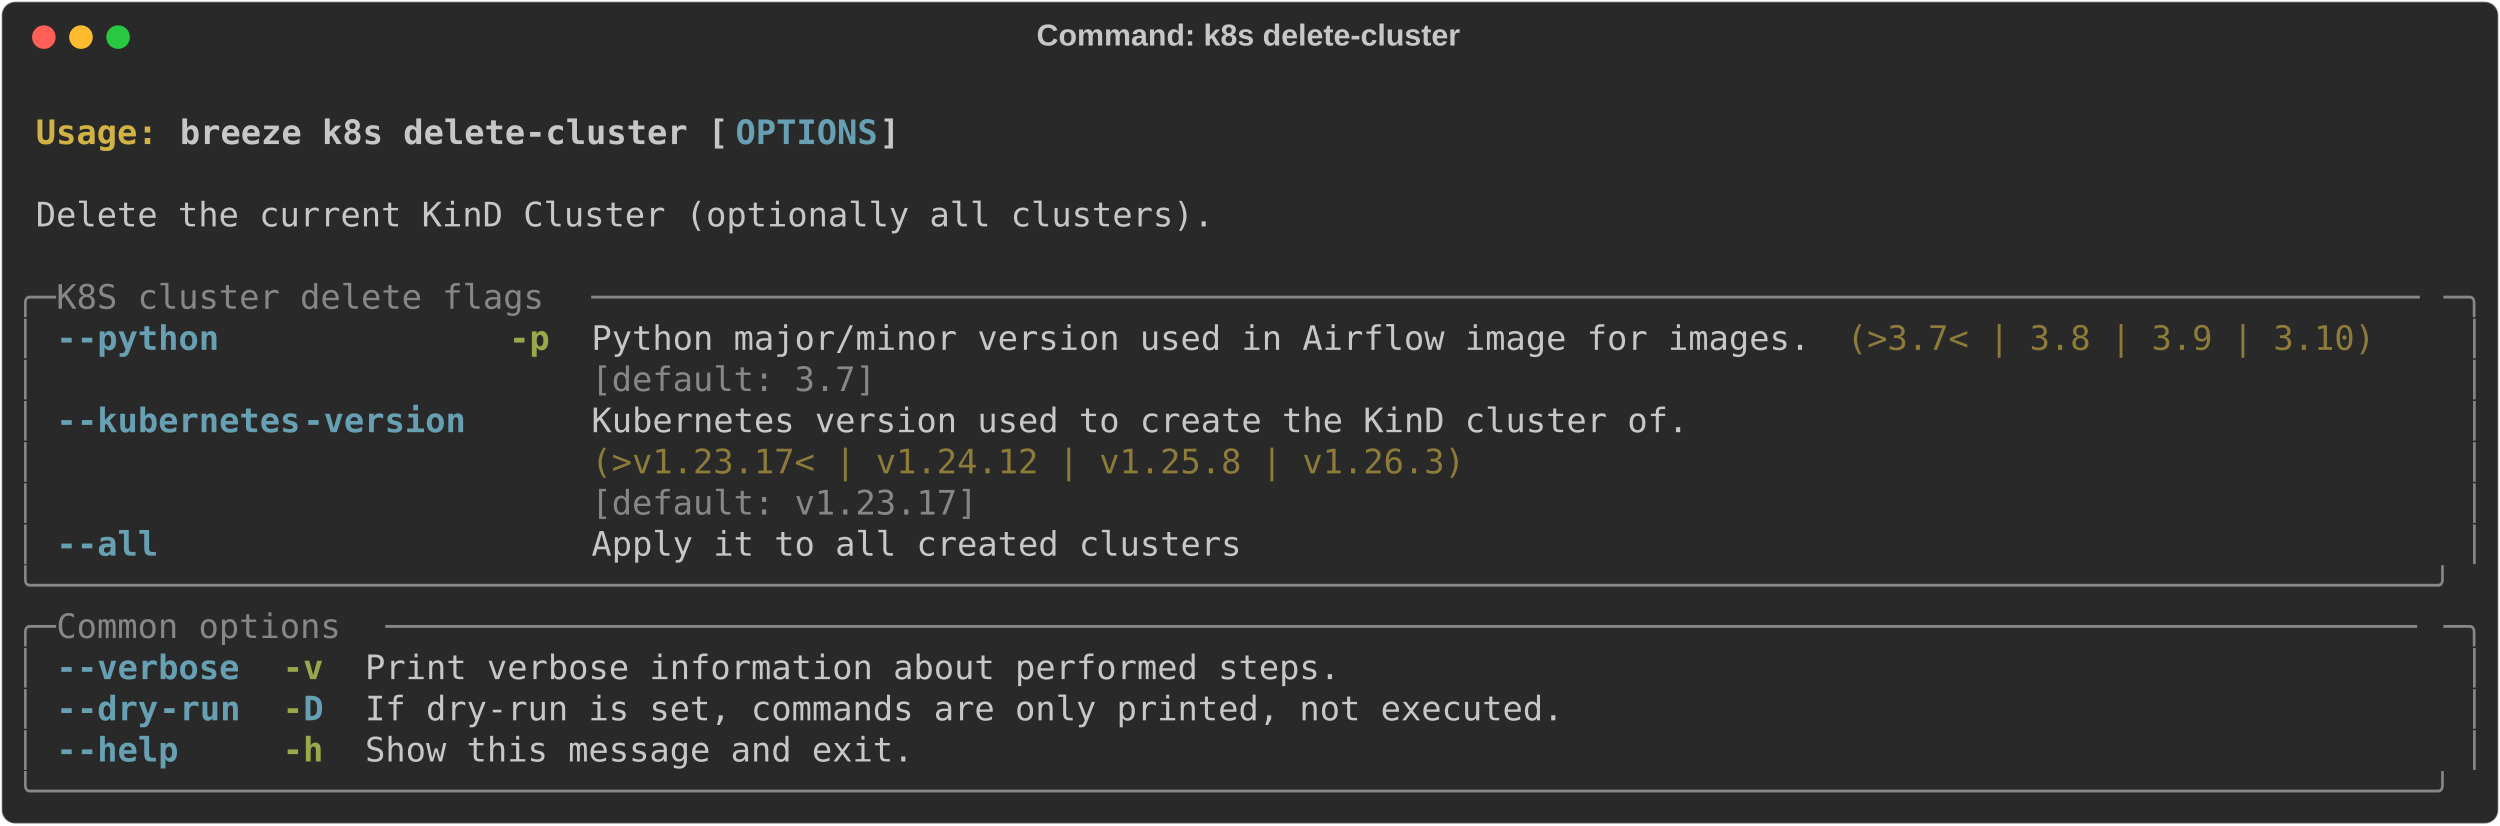
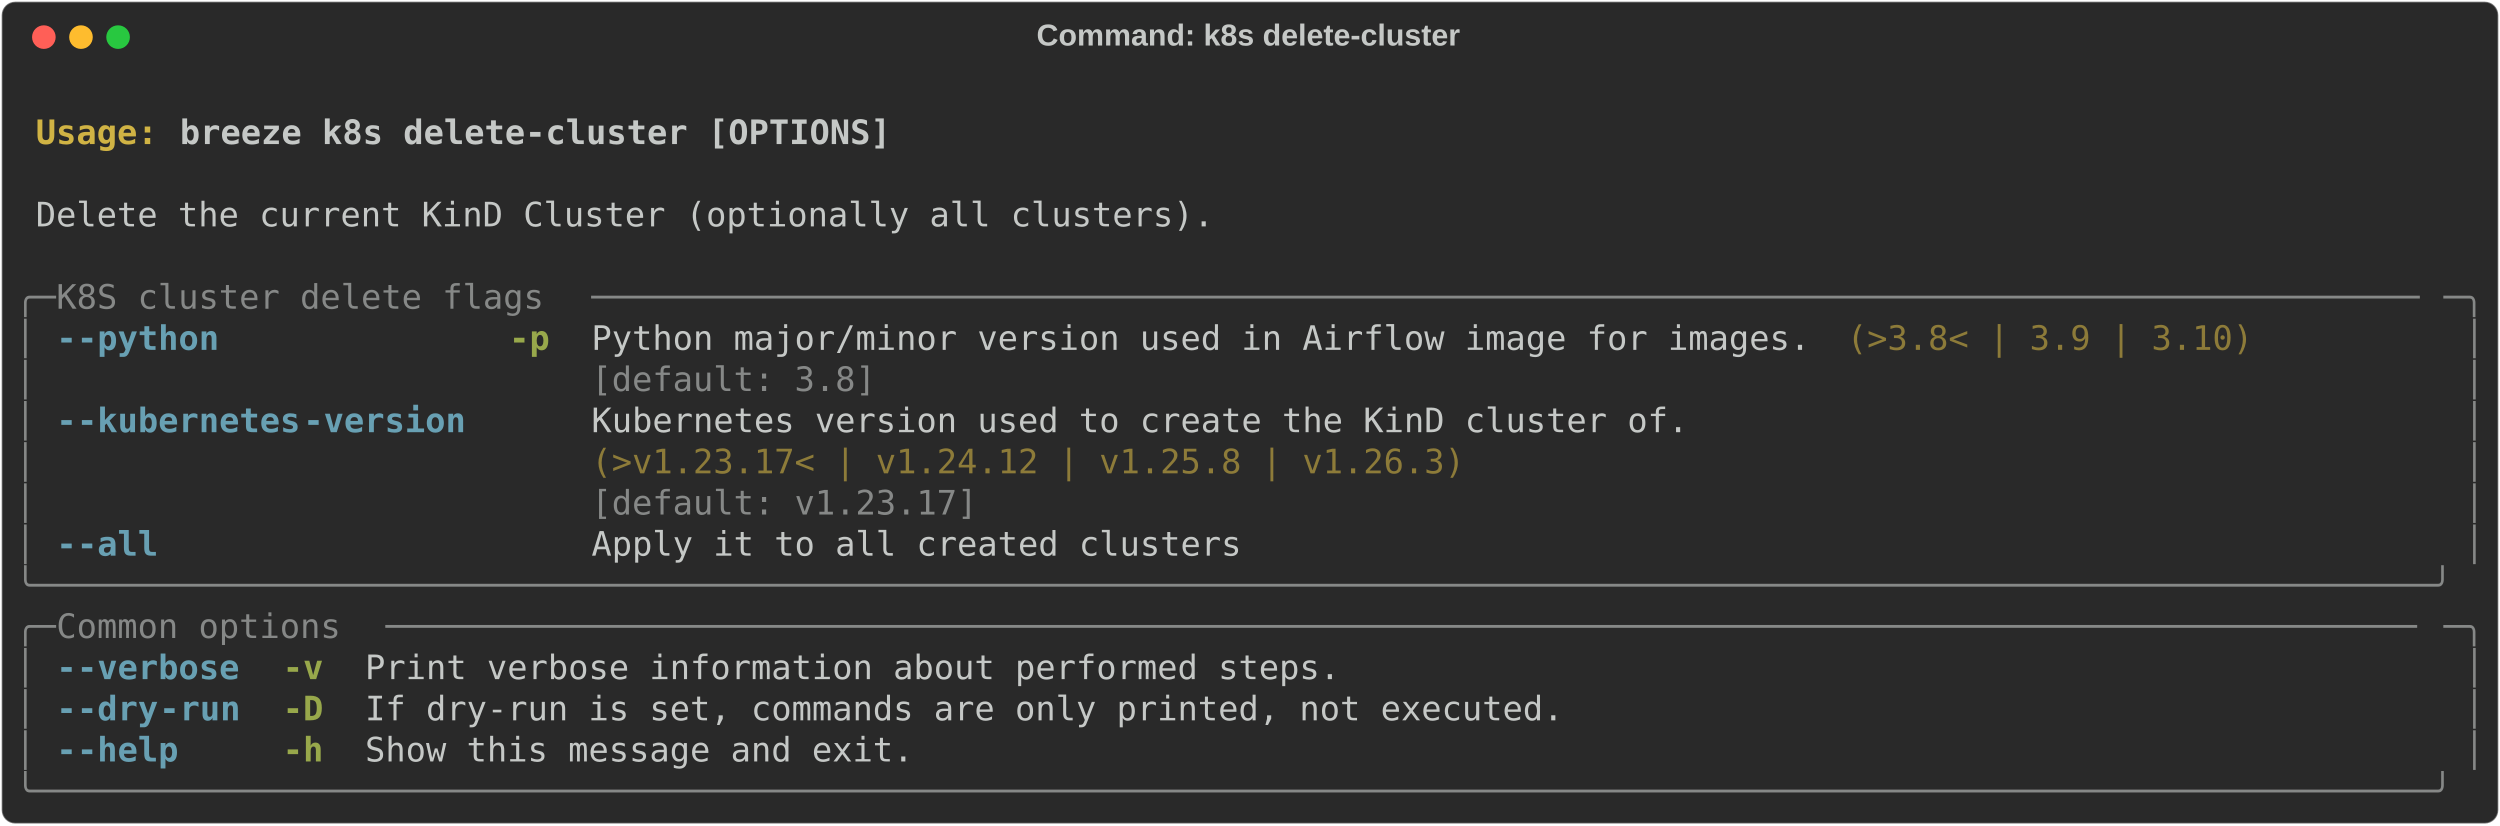
<svg xmlns="http://www.w3.org/2000/svg" class="rich-terminal" viewBox="0 0 1482 489.2">
  <style>

    @font-face {
        font-family: "Fira Code";
        src: local("FiraCode-Regular"),
                url("https://cdnjs.cloudflare.com/ajax/libs/firacode/6.2.0/woff2/FiraCode-Regular.woff2") format("woff2"),
                url("https://cdnjs.cloudflare.com/ajax/libs/firacode/6.2.0/woff/FiraCode-Regular.woff") format("woff");
        font-style: normal;
        font-weight: 400;
    }
    @font-face {
        font-family: "Fira Code";
        src: local("FiraCode-Bold"),
                url("https://cdnjs.cloudflare.com/ajax/libs/firacode/6.2.0/woff2/FiraCode-Bold.woff2") format("woff2"),
                url("https://cdnjs.cloudflare.com/ajax/libs/firacode/6.2.0/woff/FiraCode-Bold.woff") format("woff");
        font-style: bold;
        font-weight: 700;
    }

    .breeze-k8s-delete-cluster-matrix {
        font-family: Fira Code, monospace;
        font-size: 20px;
        line-height: 24.4px;
        font-variant-east-asian: full-width;
    }

    .breeze-k8s-delete-cluster-title {
        font-size: 18px;
        font-weight: bold;
        font-family: arial;
    }

    .breeze-k8s-delete-cluster-r1 { fill: #c5c8c6;font-weight: bold }
.breeze-k8s-delete-cluster-r2 { fill: #c5c8c6 }
.breeze-k8s-delete-cluster-r3 { fill: #d0b344;font-weight: bold }
- .breeze-k8s-delete-cluster-r4 { fill: #68a0b3;font-weight: bold }
- .breeze-k8s-delete-cluster-r5 { fill: #868887 }
+ .breeze-k8s-delete-cluster-r4 { fill: #868887 }
+ .breeze-k8s-delete-cluster-r5 { fill: #68a0b3;font-weight: bold }
.breeze-k8s-delete-cluster-r6 { fill: #98a84b;font-weight: bold }
.breeze-k8s-delete-cluster-r7 { fill: #8d7b39 }
    </style>
  <defs>
    <clipPath id="breeze-k8s-delete-cluster-clip-terminal">
      <rect x="0" y="0" width="1463.0" height="438.2" />
    </clipPath>
    <clipPath id="breeze-k8s-delete-cluster-line-0">
      <rect x="0" y="1.5" width="1464" height="24.65" />
    </clipPath>
    <clipPath id="breeze-k8s-delete-cluster-line-1">
      <rect x="0" y="25.9" width="1464" height="24.65" />
    </clipPath>
    <clipPath id="breeze-k8s-delete-cluster-line-2">
      <rect x="0" y="50.3" width="1464" height="24.65" />
    </clipPath>
    <clipPath id="breeze-k8s-delete-cluster-line-3">
      <rect x="0" y="74.7" width="1464" height="24.65" />
    </clipPath>
    <clipPath id="breeze-k8s-delete-cluster-line-4">
      <rect x="0" y="99.1" width="1464" height="24.65" />
    </clipPath>
    <clipPath id="breeze-k8s-delete-cluster-line-5">
      <rect x="0" y="123.5" width="1464" height="24.65" />
    </clipPath>
    <clipPath id="breeze-k8s-delete-cluster-line-6">
      <rect x="0" y="147.9" width="1464" height="24.65" />
    </clipPath>
    <clipPath id="breeze-k8s-delete-cluster-line-7">
      <rect x="0" y="172.3" width="1464" height="24.65" />
    </clipPath>
    <clipPath id="breeze-k8s-delete-cluster-line-8">
      <rect x="0" y="196.7" width="1464" height="24.65" />
    </clipPath>
    <clipPath id="breeze-k8s-delete-cluster-line-9">
      <rect x="0" y="221.1" width="1464" height="24.65" />
    </clipPath>
    <clipPath id="breeze-k8s-delete-cluster-line-10">
      <rect x="0" y="245.5" width="1464" height="24.65" />
    </clipPath>
    <clipPath id="breeze-k8s-delete-cluster-line-11">
      <rect x="0" y="269.9" width="1464" height="24.65" />
    </clipPath>
    <clipPath id="breeze-k8s-delete-cluster-line-12">
      <rect x="0" y="294.3" width="1464" height="24.65" />
    </clipPath>
    <clipPath id="breeze-k8s-delete-cluster-line-13">
      <rect x="0" y="318.7" width="1464" height="24.65" />
    </clipPath>
    <clipPath id="breeze-k8s-delete-cluster-line-14">
      <rect x="0" y="343.1" width="1464" height="24.65" />
    </clipPath>
    <clipPath id="breeze-k8s-delete-cluster-line-15">
      <rect x="0" y="367.5" width="1464" height="24.65" />
    </clipPath>
    <clipPath id="breeze-k8s-delete-cluster-line-16">
      <rect x="0" y="391.9" width="1464" height="24.65" />
    </clipPath>
  </defs>
  <rect fill="#292929" stroke="rgba(255,255,255,0.35)" stroke-width="1" x="1" y="1" width="1480" height="487.2" rx="8" />
  <text class="breeze-k8s-delete-cluster-title" fill="#c5c8c6" text-anchor="middle" x="740" y="27">Command: k8s delete-cluster</text>
  <g transform="translate(26,22)">
    <circle cx="0" cy="0" r="7" fill="#ff5f57" />
    <circle cx="22" cy="0" r="7" fill="#febc2e" />
    <circle cx="44" cy="0" r="7" fill="#28c840" />
  </g>
  <g transform="translate(9, 41)" clip-path="url(#breeze-k8s-delete-cluster-clip-terminal)">
    <g class="breeze-k8s-delete-cluster-matrix">
      <text class="breeze-k8s-delete-cluster-r2" x="1464" y="20" textLength="12.2" clip-path="url(#breeze-k8s-delete-cluster-line-0)">
</text>
      <text class="breeze-k8s-delete-cluster-r3" x="12.2" y="44.4" textLength="85.4" clip-path="url(#breeze-k8s-delete-cluster-line-1)">Usage: </text>
-       <text class="breeze-k8s-delete-cluster-r1" x="97.6" y="44.4" textLength="329.4" clip-path="url(#breeze-k8s-delete-cluster-line-1)">breeze k8s delete-cluster [</text>
-       <text class="breeze-k8s-delete-cluster-r4" x="427" y="44.4" textLength="85.4" clip-path="url(#breeze-k8s-delete-cluster-line-1)">OPTIONS</text>
-       <text class="breeze-k8s-delete-cluster-r1" x="512.4" y="44.4" textLength="12.2" clip-path="url(#breeze-k8s-delete-cluster-line-1)">]</text>
+       <text class="breeze-k8s-delete-cluster-r1" x="97.6" y="44.4" textLength="427" clip-path="url(#breeze-k8s-delete-cluster-line-1)">breeze k8s delete-cluster [OPTIONS]</text>
      <text class="breeze-k8s-delete-cluster-r2" x="1464" y="44.4" textLength="12.2" clip-path="url(#breeze-k8s-delete-cluster-line-1)">
</text>
      <text class="breeze-k8s-delete-cluster-r2" x="1464" y="68.8" textLength="12.2" clip-path="url(#breeze-k8s-delete-cluster-line-2)">
</text>
      <text class="breeze-k8s-delete-cluster-r2" x="12.2" y="93.2" textLength="707.6" clip-path="url(#breeze-k8s-delete-cluster-line-3)">Delete the current KinD Cluster (optionally all clusters).</text>
      <text class="breeze-k8s-delete-cluster-r2" x="1464" y="93.2" textLength="12.2" clip-path="url(#breeze-k8s-delete-cluster-line-3)">
</text>
      <text class="breeze-k8s-delete-cluster-r2" x="1464" y="117.6" textLength="12.2" clip-path="url(#breeze-k8s-delete-cluster-line-4)">
</text>
-       <text class="breeze-k8s-delete-cluster-r5" x="0" y="142" textLength="24.4" clip-path="url(#breeze-k8s-delete-cluster-line-5)">╭─</text>
-       <text class="breeze-k8s-delete-cluster-r5" x="24.4" y="142" textLength="317.2" clip-path="url(#breeze-k8s-delete-cluster-line-5)"> K8S cluster delete flags </text>
-       <text class="breeze-k8s-delete-cluster-r5" x="341.6" y="142" textLength="1098" clip-path="url(#breeze-k8s-delete-cluster-line-5)">──────────────────────────────────────────────────────────────────────────────────────────</text>
-       <text class="breeze-k8s-delete-cluster-r5" x="1439.6" y="142" textLength="24.4" clip-path="url(#breeze-k8s-delete-cluster-line-5)">─╮</text>
+       <text class="breeze-k8s-delete-cluster-r4" x="0" y="142" textLength="24.4" clip-path="url(#breeze-k8s-delete-cluster-line-5)">╭─</text>
+       <text class="breeze-k8s-delete-cluster-r4" x="24.4" y="142" textLength="317.2" clip-path="url(#breeze-k8s-delete-cluster-line-5)"> K8S cluster delete flags </text>
+       <text class="breeze-k8s-delete-cluster-r4" x="341.6" y="142" textLength="1098" clip-path="url(#breeze-k8s-delete-cluster-line-5)">──────────────────────────────────────────────────────────────────────────────────────────</text>
+       <text class="breeze-k8s-delete-cluster-r4" x="1439.6" y="142" textLength="24.4" clip-path="url(#breeze-k8s-delete-cluster-line-5)">─╮</text>
      <text class="breeze-k8s-delete-cluster-r2" x="1464" y="142" textLength="12.2" clip-path="url(#breeze-k8s-delete-cluster-line-5)">
</text>
-       <text class="breeze-k8s-delete-cluster-r5" x="0" y="166.4" textLength="12.2" clip-path="url(#breeze-k8s-delete-cluster-line-6)">│</text>
-       <text class="breeze-k8s-delete-cluster-r4" x="24.4" y="166.4" textLength="12.2" clip-path="url(#breeze-k8s-delete-cluster-line-6)">-</text>
-       <text class="breeze-k8s-delete-cluster-r4" x="36.6" y="166.4" textLength="85.4" clip-path="url(#breeze-k8s-delete-cluster-line-6)">-python</text>
+       <text class="breeze-k8s-delete-cluster-r4" x="0" y="166.4" textLength="12.2" clip-path="url(#breeze-k8s-delete-cluster-line-6)">│</text>
+       <text class="breeze-k8s-delete-cluster-r5" x="24.4" y="166.4" textLength="12.2" clip-path="url(#breeze-k8s-delete-cluster-line-6)">-</text>
+       <text class="breeze-k8s-delete-cluster-r5" x="36.6" y="166.4" textLength="85.4" clip-path="url(#breeze-k8s-delete-cluster-line-6)">-python</text>
      <text class="breeze-k8s-delete-cluster-r6" x="292.8" y="166.4" textLength="24.4" clip-path="url(#breeze-k8s-delete-cluster-line-6)">-p</text>
      <text class="breeze-k8s-delete-cluster-r2" x="341.6" y="166.4" textLength="732" clip-path="url(#breeze-k8s-delete-cluster-line-6)">Python major/minor version used in Airflow image for images.</text>
-       <text class="breeze-k8s-delete-cluster-r7" x="1085.8" y="166.4" textLength="317.2" clip-path="url(#breeze-k8s-delete-cluster-line-6)">(&gt;3.7&lt; | 3.8 | 3.9 | 3.10)</text>
-       <text class="breeze-k8s-delete-cluster-r5" x="1451.8" y="166.4" textLength="12.2" clip-path="url(#breeze-k8s-delete-cluster-line-6)">│</text>
+       <text class="breeze-k8s-delete-cluster-r7" x="1085.8" y="166.4" textLength="244" clip-path="url(#breeze-k8s-delete-cluster-line-6)">(&gt;3.8&lt; | 3.9 | 3.10)</text>
+       <text class="breeze-k8s-delete-cluster-r4" x="1451.8" y="166.4" textLength="12.2" clip-path="url(#breeze-k8s-delete-cluster-line-6)">│</text>
      <text class="breeze-k8s-delete-cluster-r2" x="1464" y="166.4" textLength="12.2" clip-path="url(#breeze-k8s-delete-cluster-line-6)">
</text>
-       <text class="breeze-k8s-delete-cluster-r5" x="0" y="190.8" textLength="12.2" clip-path="url(#breeze-k8s-delete-cluster-line-7)">│</text>
-       <text class="breeze-k8s-delete-cluster-r5" x="341.6" y="190.8" textLength="732" clip-path="url(#breeze-k8s-delete-cluster-line-7)">[default: 3.7]                                              </text>
-       <text class="breeze-k8s-delete-cluster-r5" x="1451.8" y="190.8" textLength="12.2" clip-path="url(#breeze-k8s-delete-cluster-line-7)">│</text>
+       <text class="breeze-k8s-delete-cluster-r4" x="0" y="190.8" textLength="12.2" clip-path="url(#breeze-k8s-delete-cluster-line-7)">│</text>
+       <text class="breeze-k8s-delete-cluster-r4" x="341.6" y="190.8" textLength="732" clip-path="url(#breeze-k8s-delete-cluster-line-7)">[default: 3.8]                                              </text>
+       <text class="breeze-k8s-delete-cluster-r4" x="1451.8" y="190.8" textLength="12.2" clip-path="url(#breeze-k8s-delete-cluster-line-7)">│</text>
      <text class="breeze-k8s-delete-cluster-r2" x="1464" y="190.8" textLength="12.2" clip-path="url(#breeze-k8s-delete-cluster-line-7)">
</text>
-       <text class="breeze-k8s-delete-cluster-r5" x="0" y="215.2" textLength="12.2" clip-path="url(#breeze-k8s-delete-cluster-line-8)">│</text>
-       <text class="breeze-k8s-delete-cluster-r4" x="24.4" y="215.2" textLength="12.2" clip-path="url(#breeze-k8s-delete-cluster-line-8)">-</text>
-       <text class="breeze-k8s-delete-cluster-r4" x="36.6" y="215.2" textLength="134.2" clip-path="url(#breeze-k8s-delete-cluster-line-8)">-kubernetes</text>
-       <text class="breeze-k8s-delete-cluster-r4" x="170.8" y="215.2" textLength="97.6" clip-path="url(#breeze-k8s-delete-cluster-line-8)">-version</text>
+       <text class="breeze-k8s-delete-cluster-r4" x="0" y="215.2" textLength="12.2" clip-path="url(#breeze-k8s-delete-cluster-line-8)">│</text>
+       <text class="breeze-k8s-delete-cluster-r5" x="24.4" y="215.2" textLength="12.2" clip-path="url(#breeze-k8s-delete-cluster-line-8)">-</text>
+       <text class="breeze-k8s-delete-cluster-r5" x="36.6" y="215.2" textLength="134.2" clip-path="url(#breeze-k8s-delete-cluster-line-8)">-kubernetes</text>
+       <text class="breeze-k8s-delete-cluster-r5" x="170.8" y="215.2" textLength="97.6" clip-path="url(#breeze-k8s-delete-cluster-line-8)">-version</text>
      <text class="breeze-k8s-delete-cluster-r2" x="341.6" y="215.2" textLength="658.8" clip-path="url(#breeze-k8s-delete-cluster-line-8)">Kubernetes version used to create the KinD cluster of.</text>
-       <text class="breeze-k8s-delete-cluster-r5" x="1451.8" y="215.2" textLength="12.2" clip-path="url(#breeze-k8s-delete-cluster-line-8)">│</text>
+       <text class="breeze-k8s-delete-cluster-r4" x="1451.8" y="215.2" textLength="12.2" clip-path="url(#breeze-k8s-delete-cluster-line-8)">│</text>
      <text class="breeze-k8s-delete-cluster-r2" x="1464" y="215.2" textLength="12.2" clip-path="url(#breeze-k8s-delete-cluster-line-8)">
</text>
-       <text class="breeze-k8s-delete-cluster-r5" x="0" y="239.6" textLength="12.2" clip-path="url(#breeze-k8s-delete-cluster-line-9)">│</text>
+       <text class="breeze-k8s-delete-cluster-r4" x="0" y="239.6" textLength="12.2" clip-path="url(#breeze-k8s-delete-cluster-line-9)">│</text>
      <text class="breeze-k8s-delete-cluster-r7" x="341.6" y="239.6" textLength="658.8" clip-path="url(#breeze-k8s-delete-cluster-line-9)">(&gt;v1.23.17&lt; | v1.24.12 | v1.25.8 | v1.26.3)           </text>
-       <text class="breeze-k8s-delete-cluster-r5" x="1451.8" y="239.6" textLength="12.2" clip-path="url(#breeze-k8s-delete-cluster-line-9)">│</text>
+       <text class="breeze-k8s-delete-cluster-r4" x="1451.8" y="239.6" textLength="12.2" clip-path="url(#breeze-k8s-delete-cluster-line-9)">│</text>
      <text class="breeze-k8s-delete-cluster-r2" x="1464" y="239.6" textLength="12.2" clip-path="url(#breeze-k8s-delete-cluster-line-9)">
</text>
-       <text class="breeze-k8s-delete-cluster-r5" x="0" y="264" textLength="12.2" clip-path="url(#breeze-k8s-delete-cluster-line-10)">│</text>
-       <text class="breeze-k8s-delete-cluster-r5" x="341.6" y="264" textLength="658.8" clip-path="url(#breeze-k8s-delete-cluster-line-10)">[default: v1.23.17]                                   </text>
-       <text class="breeze-k8s-delete-cluster-r5" x="1451.8" y="264" textLength="12.2" clip-path="url(#breeze-k8s-delete-cluster-line-10)">│</text>
+       <text class="breeze-k8s-delete-cluster-r4" x="0" y="264" textLength="12.2" clip-path="url(#breeze-k8s-delete-cluster-line-10)">│</text>
+       <text class="breeze-k8s-delete-cluster-r4" x="341.6" y="264" textLength="658.8" clip-path="url(#breeze-k8s-delete-cluster-line-10)">[default: v1.23.17]                                   </text>
+       <text class="breeze-k8s-delete-cluster-r4" x="1451.8" y="264" textLength="12.2" clip-path="url(#breeze-k8s-delete-cluster-line-10)">│</text>
      <text class="breeze-k8s-delete-cluster-r2" x="1464" y="264" textLength="12.2" clip-path="url(#breeze-k8s-delete-cluster-line-10)">
</text>
-       <text class="breeze-k8s-delete-cluster-r5" x="0" y="288.4" textLength="12.2" clip-path="url(#breeze-k8s-delete-cluster-line-11)">│</text>
-       <text class="breeze-k8s-delete-cluster-r4" x="24.4" y="288.4" textLength="12.2" clip-path="url(#breeze-k8s-delete-cluster-line-11)">-</text>
-       <text class="breeze-k8s-delete-cluster-r4" x="36.6" y="288.4" textLength="48.8" clip-path="url(#breeze-k8s-delete-cluster-line-11)">-all</text>
+       <text class="breeze-k8s-delete-cluster-r4" x="0" y="288.4" textLength="12.2" clip-path="url(#breeze-k8s-delete-cluster-line-11)">│</text>
+       <text class="breeze-k8s-delete-cluster-r5" x="24.4" y="288.4" textLength="12.2" clip-path="url(#breeze-k8s-delete-cluster-line-11)">-</text>
+       <text class="breeze-k8s-delete-cluster-r5" x="36.6" y="288.4" textLength="48.8" clip-path="url(#breeze-k8s-delete-cluster-line-11)">-all</text>
      <text class="breeze-k8s-delete-cluster-r2" x="341.6" y="288.4" textLength="390.4" clip-path="url(#breeze-k8s-delete-cluster-line-11)">Apply it to all created clusters</text>
-       <text class="breeze-k8s-delete-cluster-r5" x="1451.8" y="288.4" textLength="12.2" clip-path="url(#breeze-k8s-delete-cluster-line-11)">│</text>
+       <text class="breeze-k8s-delete-cluster-r4" x="1451.8" y="288.4" textLength="12.2" clip-path="url(#breeze-k8s-delete-cluster-line-11)">│</text>
      <text class="breeze-k8s-delete-cluster-r2" x="1464" y="288.4" textLength="12.2" clip-path="url(#breeze-k8s-delete-cluster-line-11)">
</text>
-       <text class="breeze-k8s-delete-cluster-r5" x="0" y="312.8" textLength="1464" clip-path="url(#breeze-k8s-delete-cluster-line-12)">╰──────────────────────────────────────────────────────────────────────────────────────────────────────────────────────╯</text>
+       <text class="breeze-k8s-delete-cluster-r4" x="0" y="312.8" textLength="1464" clip-path="url(#breeze-k8s-delete-cluster-line-12)">╰──────────────────────────────────────────────────────────────────────────────────────────────────────────────────────╯</text>
      <text class="breeze-k8s-delete-cluster-r2" x="1464" y="312.8" textLength="12.2" clip-path="url(#breeze-k8s-delete-cluster-line-12)">
</text>
-       <text class="breeze-k8s-delete-cluster-r5" x="0" y="337.2" textLength="24.4" clip-path="url(#breeze-k8s-delete-cluster-line-13)">╭─</text>
-       <text class="breeze-k8s-delete-cluster-r5" x="24.4" y="337.2" textLength="195.2" clip-path="url(#breeze-k8s-delete-cluster-line-13)"> Common options </text>
-       <text class="breeze-k8s-delete-cluster-r5" x="219.6" y="337.2" textLength="1220" clip-path="url(#breeze-k8s-delete-cluster-line-13)">────────────────────────────────────────────────────────────────────────────────────────────────────</text>
-       <text class="breeze-k8s-delete-cluster-r5" x="1439.6" y="337.2" textLength="24.4" clip-path="url(#breeze-k8s-delete-cluster-line-13)">─╮</text>
+       <text class="breeze-k8s-delete-cluster-r4" x="0" y="337.2" textLength="24.4" clip-path="url(#breeze-k8s-delete-cluster-line-13)">╭─</text>
+       <text class="breeze-k8s-delete-cluster-r4" x="24.4" y="337.2" textLength="195.2" clip-path="url(#breeze-k8s-delete-cluster-line-13)"> Common options </text>
+       <text class="breeze-k8s-delete-cluster-r4" x="219.6" y="337.2" textLength="1220" clip-path="url(#breeze-k8s-delete-cluster-line-13)">────────────────────────────────────────────────────────────────────────────────────────────────────</text>
+       <text class="breeze-k8s-delete-cluster-r4" x="1439.6" y="337.2" textLength="24.4" clip-path="url(#breeze-k8s-delete-cluster-line-13)">─╮</text>
      <text class="breeze-k8s-delete-cluster-r2" x="1464" y="337.2" textLength="12.2" clip-path="url(#breeze-k8s-delete-cluster-line-13)">
</text>
-       <text class="breeze-k8s-delete-cluster-r5" x="0" y="361.6" textLength="12.2" clip-path="url(#breeze-k8s-delete-cluster-line-14)">│</text>
-       <text class="breeze-k8s-delete-cluster-r4" x="24.4" y="361.6" textLength="12.2" clip-path="url(#breeze-k8s-delete-cluster-line-14)">-</text>
-       <text class="breeze-k8s-delete-cluster-r4" x="36.6" y="361.6" textLength="97.6" clip-path="url(#breeze-k8s-delete-cluster-line-14)">-verbose</text>
+       <text class="breeze-k8s-delete-cluster-r4" x="0" y="361.6" textLength="12.2" clip-path="url(#breeze-k8s-delete-cluster-line-14)">│</text>
+       <text class="breeze-k8s-delete-cluster-r5" x="24.4" y="361.6" textLength="12.2" clip-path="url(#breeze-k8s-delete-cluster-line-14)">-</text>
+       <text class="breeze-k8s-delete-cluster-r5" x="36.6" y="361.6" textLength="97.6" clip-path="url(#breeze-k8s-delete-cluster-line-14)">-verbose</text>
      <text class="breeze-k8s-delete-cluster-r6" x="158.6" y="361.6" textLength="24.4" clip-path="url(#breeze-k8s-delete-cluster-line-14)">-v</text>
      <text class="breeze-k8s-delete-cluster-r2" x="207.4" y="361.6" textLength="585.6" clip-path="url(#breeze-k8s-delete-cluster-line-14)">Print verbose information about performed steps.</text>
-       <text class="breeze-k8s-delete-cluster-r5" x="1451.8" y="361.6" textLength="12.2" clip-path="url(#breeze-k8s-delete-cluster-line-14)">│</text>
+       <text class="breeze-k8s-delete-cluster-r4" x="1451.8" y="361.6" textLength="12.2" clip-path="url(#breeze-k8s-delete-cluster-line-14)">│</text>
      <text class="breeze-k8s-delete-cluster-r2" x="1464" y="361.6" textLength="12.2" clip-path="url(#breeze-k8s-delete-cluster-line-14)">
</text>
-       <text class="breeze-k8s-delete-cluster-r5" x="0" y="386" textLength="12.2" clip-path="url(#breeze-k8s-delete-cluster-line-15)">│</text>
-       <text class="breeze-k8s-delete-cluster-r4" x="24.4" y="386" textLength="12.2" clip-path="url(#breeze-k8s-delete-cluster-line-15)">-</text>
-       <text class="breeze-k8s-delete-cluster-r4" x="36.6" y="386" textLength="48.8" clip-path="url(#breeze-k8s-delete-cluster-line-15)">-dry</text>
-       <text class="breeze-k8s-delete-cluster-r4" x="85.4" y="386" textLength="48.8" clip-path="url(#breeze-k8s-delete-cluster-line-15)">-run</text>
-       <text class="breeze-k8s-delete-cluster-r6" x="158.6" y="386" textLength="12.2" clip-path="url(#breeze-k8s-delete-cluster-line-15)">-</text>
-       <text class="breeze-k8s-delete-cluster-r4" x="170.8" y="386" textLength="12.2" clip-path="url(#breeze-k8s-delete-cluster-line-15)">D</text>
+       <text class="breeze-k8s-delete-cluster-r4" x="0" y="386" textLength="12.2" clip-path="url(#breeze-k8s-delete-cluster-line-15)">│</text>
+       <text class="breeze-k8s-delete-cluster-r5" x="24.4" y="386" textLength="12.2" clip-path="url(#breeze-k8s-delete-cluster-line-15)">-</text>
+       <text class="breeze-k8s-delete-cluster-r5" x="36.6" y="386" textLength="48.8" clip-path="url(#breeze-k8s-delete-cluster-line-15)">-dry</text>
+       <text class="breeze-k8s-delete-cluster-r5" x="85.4" y="386" textLength="48.8" clip-path="url(#breeze-k8s-delete-cluster-line-15)">-run</text>
+       <text class="breeze-k8s-delete-cluster-r6" x="158.6" y="386" textLength="24.4" clip-path="url(#breeze-k8s-delete-cluster-line-15)">-D</text>
      <text class="breeze-k8s-delete-cluster-r2" x="207.4" y="386" textLength="719.8" clip-path="url(#breeze-k8s-delete-cluster-line-15)">If dry-run is set, commands are only printed, not executed.</text>
-       <text class="breeze-k8s-delete-cluster-r5" x="1451.8" y="386" textLength="12.2" clip-path="url(#breeze-k8s-delete-cluster-line-15)">│</text>
+       <text class="breeze-k8s-delete-cluster-r4" x="1451.8" y="386" textLength="12.2" clip-path="url(#breeze-k8s-delete-cluster-line-15)">│</text>
      <text class="breeze-k8s-delete-cluster-r2" x="1464" y="386" textLength="12.2" clip-path="url(#breeze-k8s-delete-cluster-line-15)">
</text>
-       <text class="breeze-k8s-delete-cluster-r5" x="0" y="410.4" textLength="12.2" clip-path="url(#breeze-k8s-delete-cluster-line-16)">│</text>
-       <text class="breeze-k8s-delete-cluster-r4" x="24.4" y="410.4" textLength="12.2" clip-path="url(#breeze-k8s-delete-cluster-line-16)">-</text>
-       <text class="breeze-k8s-delete-cluster-r4" x="36.6" y="410.4" textLength="61" clip-path="url(#breeze-k8s-delete-cluster-line-16)">-help</text>
+       <text class="breeze-k8s-delete-cluster-r4" x="0" y="410.4" textLength="12.2" clip-path="url(#breeze-k8s-delete-cluster-line-16)">│</text>
+       <text class="breeze-k8s-delete-cluster-r5" x="24.4" y="410.4" textLength="12.2" clip-path="url(#breeze-k8s-delete-cluster-line-16)">-</text>
+       <text class="breeze-k8s-delete-cluster-r5" x="36.6" y="410.4" textLength="61" clip-path="url(#breeze-k8s-delete-cluster-line-16)">-help</text>
      <text class="breeze-k8s-delete-cluster-r6" x="158.6" y="410.4" textLength="24.4" clip-path="url(#breeze-k8s-delete-cluster-line-16)">-h</text>
      <text class="breeze-k8s-delete-cluster-r2" x="207.4" y="410.4" textLength="329.4" clip-path="url(#breeze-k8s-delete-cluster-line-16)">Show this message and exit.</text>
-       <text class="breeze-k8s-delete-cluster-r5" x="1451.8" y="410.4" textLength="12.2" clip-path="url(#breeze-k8s-delete-cluster-line-16)">│</text>
+       <text class="breeze-k8s-delete-cluster-r4" x="1451.8" y="410.4" textLength="12.2" clip-path="url(#breeze-k8s-delete-cluster-line-16)">│</text>
      <text class="breeze-k8s-delete-cluster-r2" x="1464" y="410.4" textLength="12.2" clip-path="url(#breeze-k8s-delete-cluster-line-16)">
</text>
-       <text class="breeze-k8s-delete-cluster-r5" x="0" y="434.8" textLength="1464" clip-path="url(#breeze-k8s-delete-cluster-line-17)">╰──────────────────────────────────────────────────────────────────────────────────────────────────────────────────────╯</text>
+       <text class="breeze-k8s-delete-cluster-r4" x="0" y="434.8" textLength="1464" clip-path="url(#breeze-k8s-delete-cluster-line-17)">╰──────────────────────────────────────────────────────────────────────────────────────────────────────────────────────╯</text>
      <text class="breeze-k8s-delete-cluster-r2" x="1464" y="434.8" textLength="12.2" clip-path="url(#breeze-k8s-delete-cluster-line-17)">
</text>
    </g>
  </g>
</svg>
